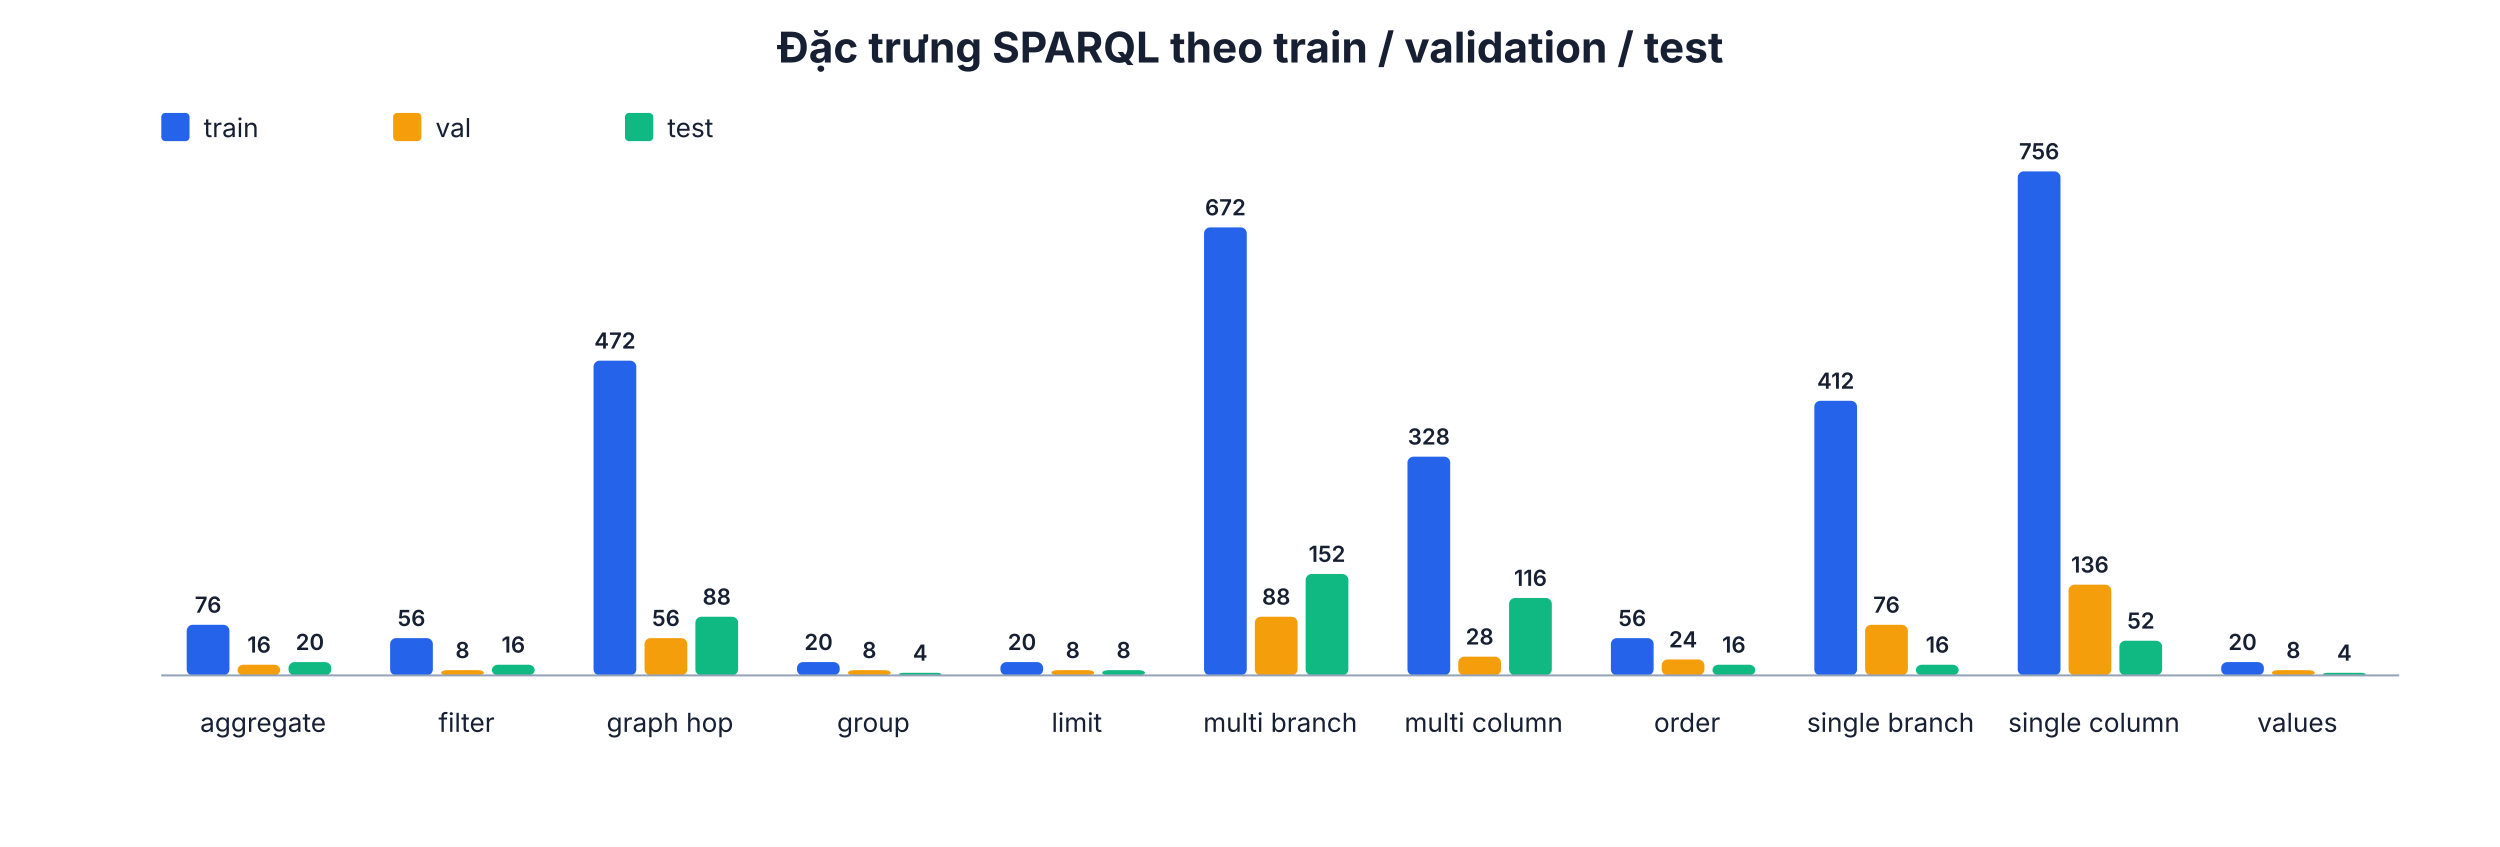
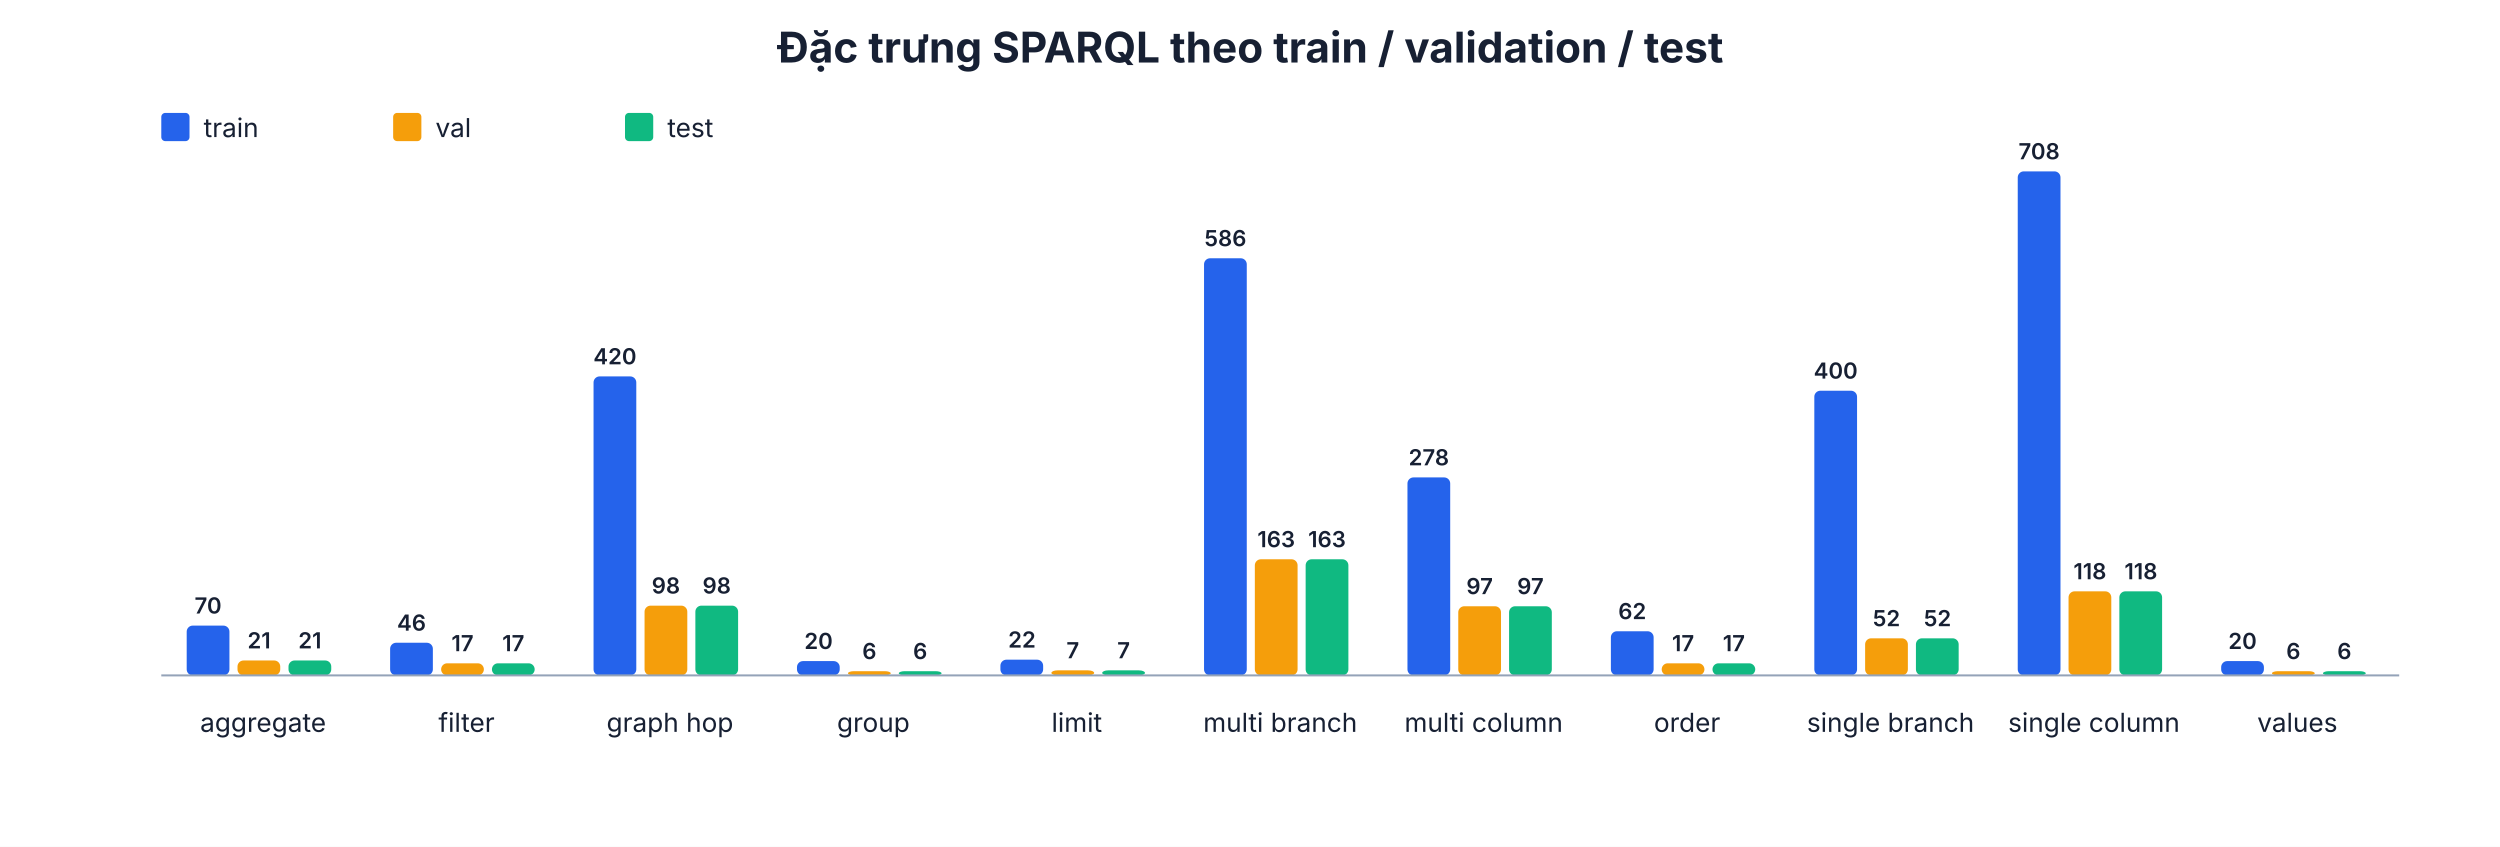
<svg xmlns="http://www.w3.org/2000/svg" width="1240" height="420" viewBox="0 0 1240 420" role="img" aria-label="Đặc trưng SPARQL theo train / validation / test">
  <style>text{font-family:Inter,system-ui,sans-serif;fill:#172033}.title{font-size:21px;font-weight:700}.label{font-size:13px}.value{font-size:14px;font-weight:700}.small{font-size:11px;font-weight:600}.axis{stroke:#94a3b8;stroke-width:1}</style>
  <rect width="1240" height="420" fill="#ffffff" />
  <text x="620.0" y="31" text-anchor="middle" class="title">Đặc trưng SPARQL theo train / validation / test</text>
-   <rect x="92.6" y="309.9" width="21.2" height="25.1" rx="3" fill="#2563eb" />
-   <text x="103.2" y="303.9" text-anchor="middle" class="small">76</text>
-   <rect x="193.5" y="316.5" width="21.2" height="18.5" rx="3" fill="#2563eb" />
-   <text x="204.1" y="310.5" text-anchor="middle" class="small">56</text>
-   <rect x="294.4" y="178.9" width="21.2" height="156.1" rx="3" fill="#2563eb" />
-   <text x="305.0" y="172.9" text-anchor="middle" class="small">472</text>
-   <rect x="395.3" y="328.4" width="21.2" height="6.6" rx="3" fill="#2563eb" />
-   <text x="406.0" y="322.4" text-anchor="middle" class="small">20</text>
-   <rect x="496.2" y="328.4" width="21.2" height="6.6" rx="3" fill="#2563eb" />
-   <text x="506.9" y="322.4" text-anchor="middle" class="small">20</text>
-   <rect x="597.2" y="112.8" width="21.2" height="222.2" rx="3" fill="#2563eb" />
-   <text x="607.8" y="106.8" text-anchor="middle" class="small">672</text>
-   <rect x="698.1" y="226.5" width="21.2" height="108.5" rx="3" fill="#2563eb" />
-   <text x="708.7" y="220.5" text-anchor="middle" class="small">328</text>
-   <rect x="799.0" y="316.5" width="21.2" height="18.5" rx="3" fill="#2563eb" />
-   <text x="809.6" y="310.5" text-anchor="middle" class="small">56</text>
-   <rect x="899.9" y="198.8" width="21.2" height="136.2" rx="3" fill="#2563eb" />
-   <text x="910.5" y="192.8" text-anchor="middle" class="small">412</text>
+   <rect x="92.6" y="310.3" width="21.2" height="24.7" rx="3" fill="#2563eb" />
+   <text x="103.2" y="304.3" text-anchor="middle" class="small">70</text>
+   <rect x="193.5" y="318.8" width="21.2" height="16.2" rx="3" fill="#2563eb" />
+   <text x="204.1" y="312.8" text-anchor="middle" class="small">46</text>
+   <rect x="294.4" y="186.7" width="21.2" height="148.3" rx="3" fill="#2563eb" />
+   <text x="305.0" y="180.7" text-anchor="middle" class="small">420</text>
+   <rect x="395.3" y="327.9" width="21.2" height="7.1" rx="3" fill="#2563eb" />
+   <text x="406.0" y="321.9" text-anchor="middle" class="small">20</text>
+   <rect x="496.2" y="327.2" width="21.2" height="7.8" rx="3" fill="#2563eb" />
+   <text x="506.9" y="321.2" text-anchor="middle" class="small">22</text>
+   <rect x="597.2" y="128.1" width="21.2" height="206.9" rx="3" fill="#2563eb" />
+   <text x="607.8" y="122.1" text-anchor="middle" class="small">586</text>
+   <rect x="698.1" y="236.8" width="21.2" height="98.2" rx="3" fill="#2563eb" />
+   <text x="708.7" y="230.8" text-anchor="middle" class="small">278</text>
+   <rect x="799.0" y="313.1" width="21.2" height="21.9" rx="3" fill="#2563eb" />
+   <text x="809.6" y="307.1" text-anchor="middle" class="small">62</text>
+   <rect x="899.9" y="193.8" width="21.2" height="141.2" rx="3" fill="#2563eb" />
+   <text x="910.5" y="187.8" text-anchor="middle" class="small">400</text>
  <rect x="1000.8" y="85.0" width="21.2" height="250.0" rx="3" fill="#2563eb" />
-   <text x="1011.4" y="79.0" text-anchor="middle" class="small">756</text>
-   <rect x="1101.7" y="328.4" width="21.2" height="6.6" rx="3" fill="#2563eb" />
-   <text x="1112.3" y="322.4" text-anchor="middle" class="small">20</text>
+   <text x="1011.4" y="79.0" text-anchor="middle" class="small">708</text>
+   <rect x="1101.7" y="327.9" width="21.2" height="7.1" rx="3" fill="#2563eb" />
+   <text x="1112.3" y="321.9" text-anchor="middle" class="small">20</text>
  <rect x="80" y="56" width="14" height="14" rx="2" fill="#2563eb" />
  <text x="101" y="68" class="label">train</text>
-   <rect x="117.8" y="329.7" width="21.2" height="5.3" rx="3" fill="#f59e0b" />
-   <text x="128.5" y="323.7" text-anchor="middle" class="small">16</text>
-   <rect x="218.8" y="332.4" width="21.2" height="2.6" rx="3" fill="#f59e0b" />
-   <text x="229.4" y="326.4" text-anchor="middle" class="small">8</text>
-   <rect x="319.7" y="316.5" width="21.2" height="18.5" rx="3" fill="#f59e0b" />
-   <text x="330.3" y="310.5" text-anchor="middle" class="small">56</text>
-   <rect x="420.6" y="332.4" width="21.2" height="2.6" rx="3" fill="#f59e0b" />
-   <text x="431.2" y="326.4" text-anchor="middle" class="small">8</text>
-   <rect x="521.5" y="332.4" width="21.2" height="2.6" rx="3" fill="#f59e0b" />
-   <text x="532.1" y="326.4" text-anchor="middle" class="small">8</text>
-   <rect x="622.4" y="305.9" width="21.2" height="29.1" rx="3" fill="#f59e0b" />
-   <text x="633.0" y="299.9" text-anchor="middle" class="small">88</text>
-   <rect x="723.3" y="325.7" width="21.2" height="9.3" rx="3" fill="#f59e0b" />
-   <text x="733.9" y="319.7" text-anchor="middle" class="small">28</text>
-   <rect x="824.2" y="327.1" width="21.2" height="7.9" rx="3" fill="#f59e0b" />
-   <text x="834.8" y="321.1" text-anchor="middle" class="small">24</text>
-   <rect x="925.1" y="309.9" width="21.2" height="25.1" rx="3" fill="#f59e0b" />
-   <text x="935.7" y="303.9" text-anchor="middle" class="small">76</text>
-   <rect x="1026.0" y="290.0" width="21.2" height="45.0" rx="3" fill="#f59e0b" />
-   <text x="1036.6" y="284.0" text-anchor="middle" class="small">136</text>
-   <rect x="1126.9" y="332.4" width="21.2" height="2.6" rx="3" fill="#f59e0b" />
-   <text x="1137.5" y="326.4" text-anchor="middle" class="small">8</text>
+   <rect x="117.8" y="327.6" width="21.2" height="7.4" rx="3" fill="#f59e0b" />
+   <text x="128.5" y="321.6" text-anchor="middle" class="small">21</text>
+   <rect x="218.8" y="329.0" width="21.2" height="6.0" rx="3" fill="#f59e0b" />
+   <text x="229.4" y="323.0" text-anchor="middle" class="small">17</text>
+   <rect x="319.7" y="300.4" width="21.2" height="34.6" rx="3" fill="#f59e0b" />
+   <text x="330.3" y="294.4" text-anchor="middle" class="small">98</text>
+   <rect x="420.6" y="332.9" width="21.2" height="2.1" rx="3" fill="#f59e0b" />
+   <text x="431.2" y="326.9" text-anchor="middle" class="small">6</text>
+   <rect x="521.5" y="332.5" width="21.2" height="2.5" rx="3" fill="#f59e0b" />
+   <text x="532.1" y="326.5" text-anchor="middle" class="small">7</text>
+   <rect x="622.4" y="277.4" width="21.2" height="57.6" rx="3" fill="#f59e0b" />
+   <text x="633.0" y="271.4" text-anchor="middle" class="small">163</text>
+   <rect x="723.3" y="300.7" width="21.2" height="34.3" rx="3" fill="#f59e0b" />
+   <text x="733.9" y="294.7" text-anchor="middle" class="small">97</text>
+   <rect x="824.2" y="329.0" width="21.2" height="6.0" rx="3" fill="#f59e0b" />
+   <text x="834.8" y="323.0" text-anchor="middle" class="small">17</text>
+   <rect x="925.1" y="316.6" width="21.2" height="18.4" rx="3" fill="#f59e0b" />
+   <text x="935.7" y="310.6" text-anchor="middle" class="small">52</text>
+   <rect x="1026.0" y="293.3" width="21.2" height="41.7" rx="3" fill="#f59e0b" />
+   <text x="1036.6" y="287.3" text-anchor="middle" class="small">118</text>
+   <rect x="1126.9" y="332.9" width="21.2" height="2.1" rx="3" fill="#f59e0b" />
+   <text x="1137.5" y="326.9" text-anchor="middle" class="small">6</text>
  <rect x="195" y="56" width="14" height="14" rx="2" fill="#f59e0b" />
  <text x="216" y="68" class="label">val</text>
-   <rect x="143.1" y="328.4" width="21.2" height="6.6" rx="3" fill="#10b981" />
-   <text x="153.7" y="322.4" text-anchor="middle" class="small">20</text>
-   <rect x="244.0" y="329.7" width="21.2" height="5.3" rx="3" fill="#10b981" />
-   <text x="254.6" y="323.7" text-anchor="middle" class="small">16</text>
-   <rect x="344.9" y="305.9" width="21.2" height="29.1" rx="3" fill="#10b981" />
-   <text x="355.5" y="299.9" text-anchor="middle" class="small">88</text>
-   <rect x="445.8" y="333.7" width="21.2" height="1.3" rx="3" fill="#10b981" />
-   <text x="456.4" y="327.7" text-anchor="middle" class="small">4</text>
-   <rect x="546.7" y="332.4" width="21.2" height="2.6" rx="3" fill="#10b981" />
-   <text x="557.3" y="326.4" text-anchor="middle" class="small">8</text>
-   <rect x="647.6" y="284.7" width="21.2" height="50.3" rx="3" fill="#10b981" />
-   <text x="658.2" y="278.7" text-anchor="middle" class="small">152</text>
-   <rect x="748.5" y="296.6" width="21.2" height="38.4" rx="3" fill="#10b981" />
-   <text x="759.1" y="290.6" text-anchor="middle" class="small">116</text>
-   <rect x="849.4" y="329.7" width="21.2" height="5.3" rx="3" fill="#10b981" />
-   <text x="860.0" y="323.7" text-anchor="middle" class="small">16</text>
-   <rect x="950.3" y="329.7" width="21.2" height="5.3" rx="3" fill="#10b981" />
-   <text x="961.0" y="323.7" text-anchor="middle" class="small">16</text>
-   <rect x="1051.2" y="317.8" width="21.2" height="17.2" rx="3" fill="#10b981" />
-   <text x="1061.9" y="311.8" text-anchor="middle" class="small">52</text>
-   <rect x="1152.2" y="333.7" width="21.2" height="1.3" rx="3" fill="#10b981" />
-   <text x="1162.8" y="327.7" text-anchor="middle" class="small">4</text>
+   <rect x="143.1" y="327.6" width="21.2" height="7.4" rx="3" fill="#10b981" />
+   <text x="153.7" y="321.6" text-anchor="middle" class="small">21</text>
+   <rect x="244.0" y="329.0" width="21.2" height="6.0" rx="3" fill="#10b981" />
+   <text x="254.6" y="323.0" text-anchor="middle" class="small">17</text>
+   <rect x="344.9" y="300.4" width="21.2" height="34.6" rx="3" fill="#10b981" />
+   <text x="355.5" y="294.4" text-anchor="middle" class="small">98</text>
+   <rect x="445.8" y="332.9" width="21.2" height="2.1" rx="3" fill="#10b981" />
+   <text x="456.4" y="326.9" text-anchor="middle" class="small">6</text>
+   <rect x="546.7" y="332.5" width="21.2" height="2.5" rx="3" fill="#10b981" />
+   <text x="557.3" y="326.5" text-anchor="middle" class="small">7</text>
+   <rect x="647.6" y="277.4" width="21.2" height="57.6" rx="3" fill="#10b981" />
+   <text x="658.2" y="271.4" text-anchor="middle" class="small">163</text>
+   <rect x="748.5" y="300.7" width="21.2" height="34.3" rx="3" fill="#10b981" />
+   <text x="759.1" y="294.7" text-anchor="middle" class="small">97</text>
+   <rect x="849.4" y="329.0" width="21.2" height="6.0" rx="3" fill="#10b981" />
+   <text x="860.0" y="323.0" text-anchor="middle" class="small">17</text>
+   <rect x="950.3" y="316.6" width="21.2" height="18.4" rx="3" fill="#10b981" />
+   <text x="961.0" y="310.6" text-anchor="middle" class="small">52</text>
+   <rect x="1051.2" y="293.3" width="21.2" height="41.7" rx="3" fill="#10b981" />
+   <text x="1061.9" y="287.3" text-anchor="middle" class="small">118</text>
+   <rect x="1152.2" y="332.9" width="21.2" height="2.1" rx="3" fill="#10b981" />
+   <text x="1162.8" y="326.9" text-anchor="middle" class="small">6</text>
  <rect x="310" y="56" width="14" height="14" rx="2" fill="#10b981" />
  <text x="331" y="68" class="label">test</text>
  <text x="130.5" y="363" text-anchor="middle" class="label">aggregate</text>
  <text x="231.4" y="363" text-anchor="middle" class="label">filter</text>
  <text x="332.3" y="363" text-anchor="middle" class="label">graph hop</text>
  <text x="433.2" y="363" text-anchor="middle" class="label">group</text>
  <text x="534.1" y="363" text-anchor="middle" class="label">limit</text>
  <text x="635.0" y="363" text-anchor="middle" class="label">multi branch</text>
  <text x="735.9" y="363" text-anchor="middle" class="label">multi column</text>
  <text x="836.8" y="363" text-anchor="middle" class="label">order</text>
  <text x="937.7" y="363" text-anchor="middle" class="label">single branch</text>
  <text x="1038.6" y="363" text-anchor="middle" class="label">single column</text>
  <text x="1139.5" y="363" text-anchor="middle" class="label">values</text>
  <line x1="80" y1="335" x2="1190" y2="335" class="axis" />
</svg>
